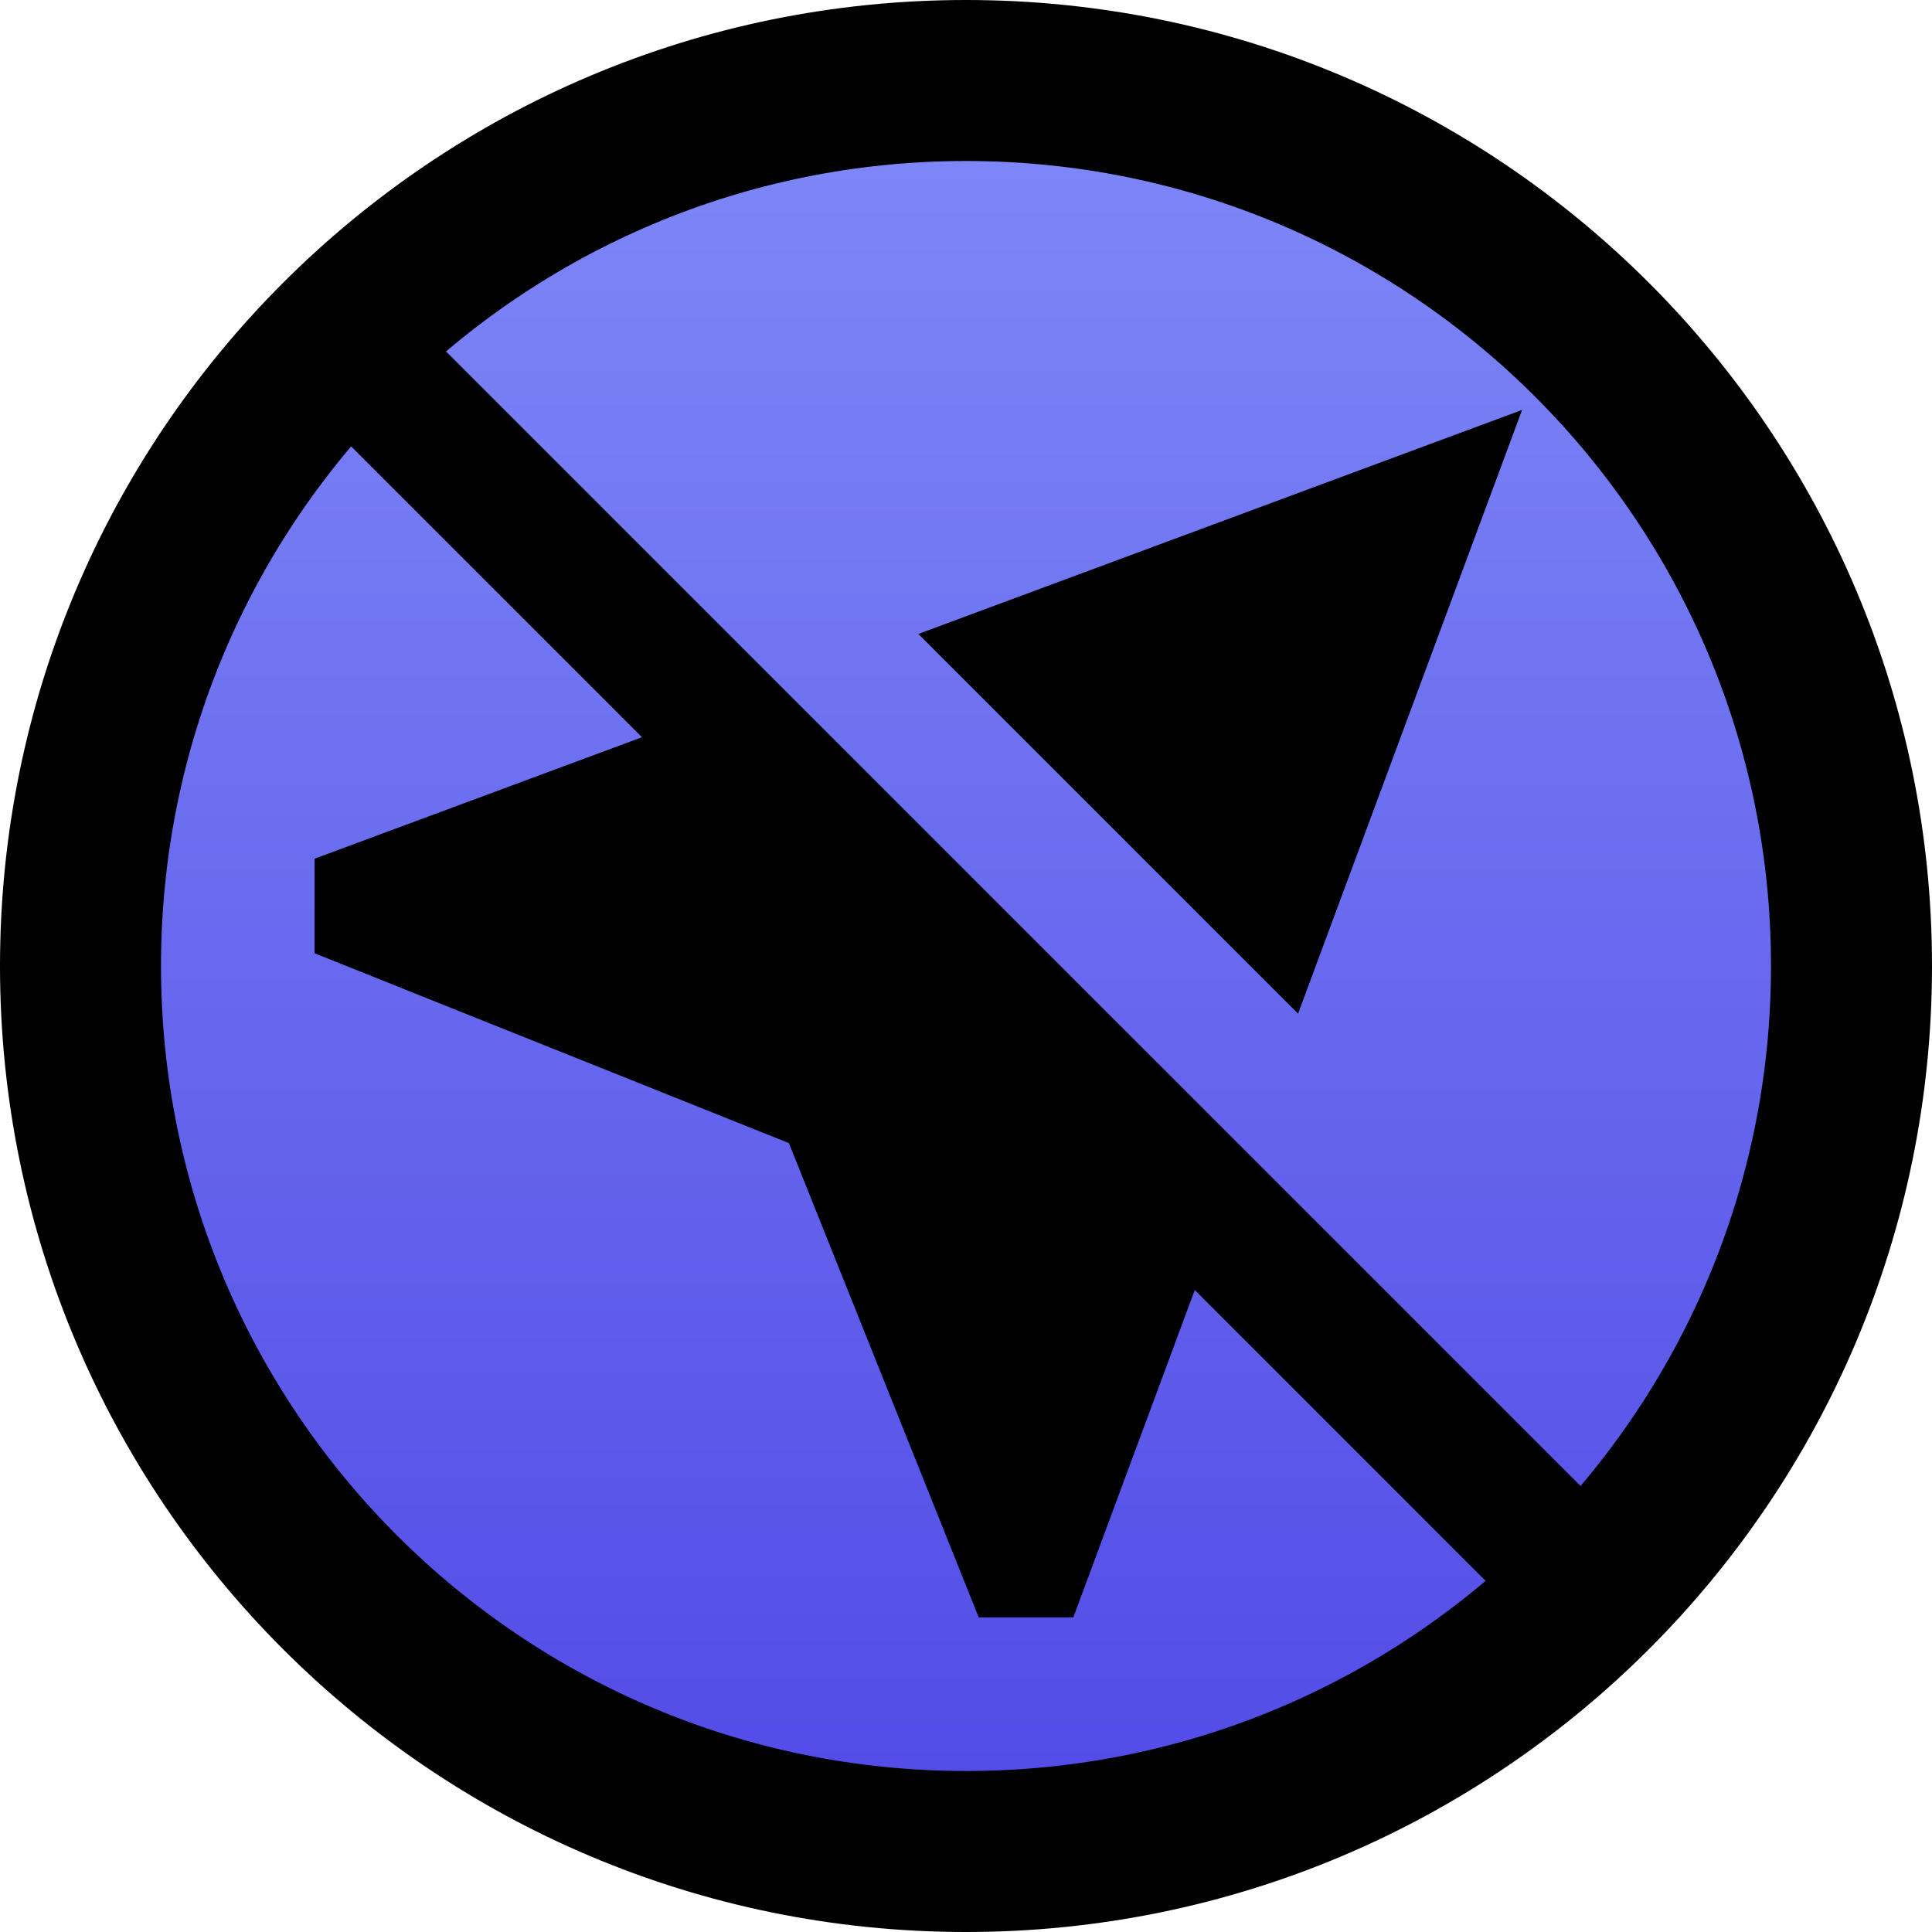
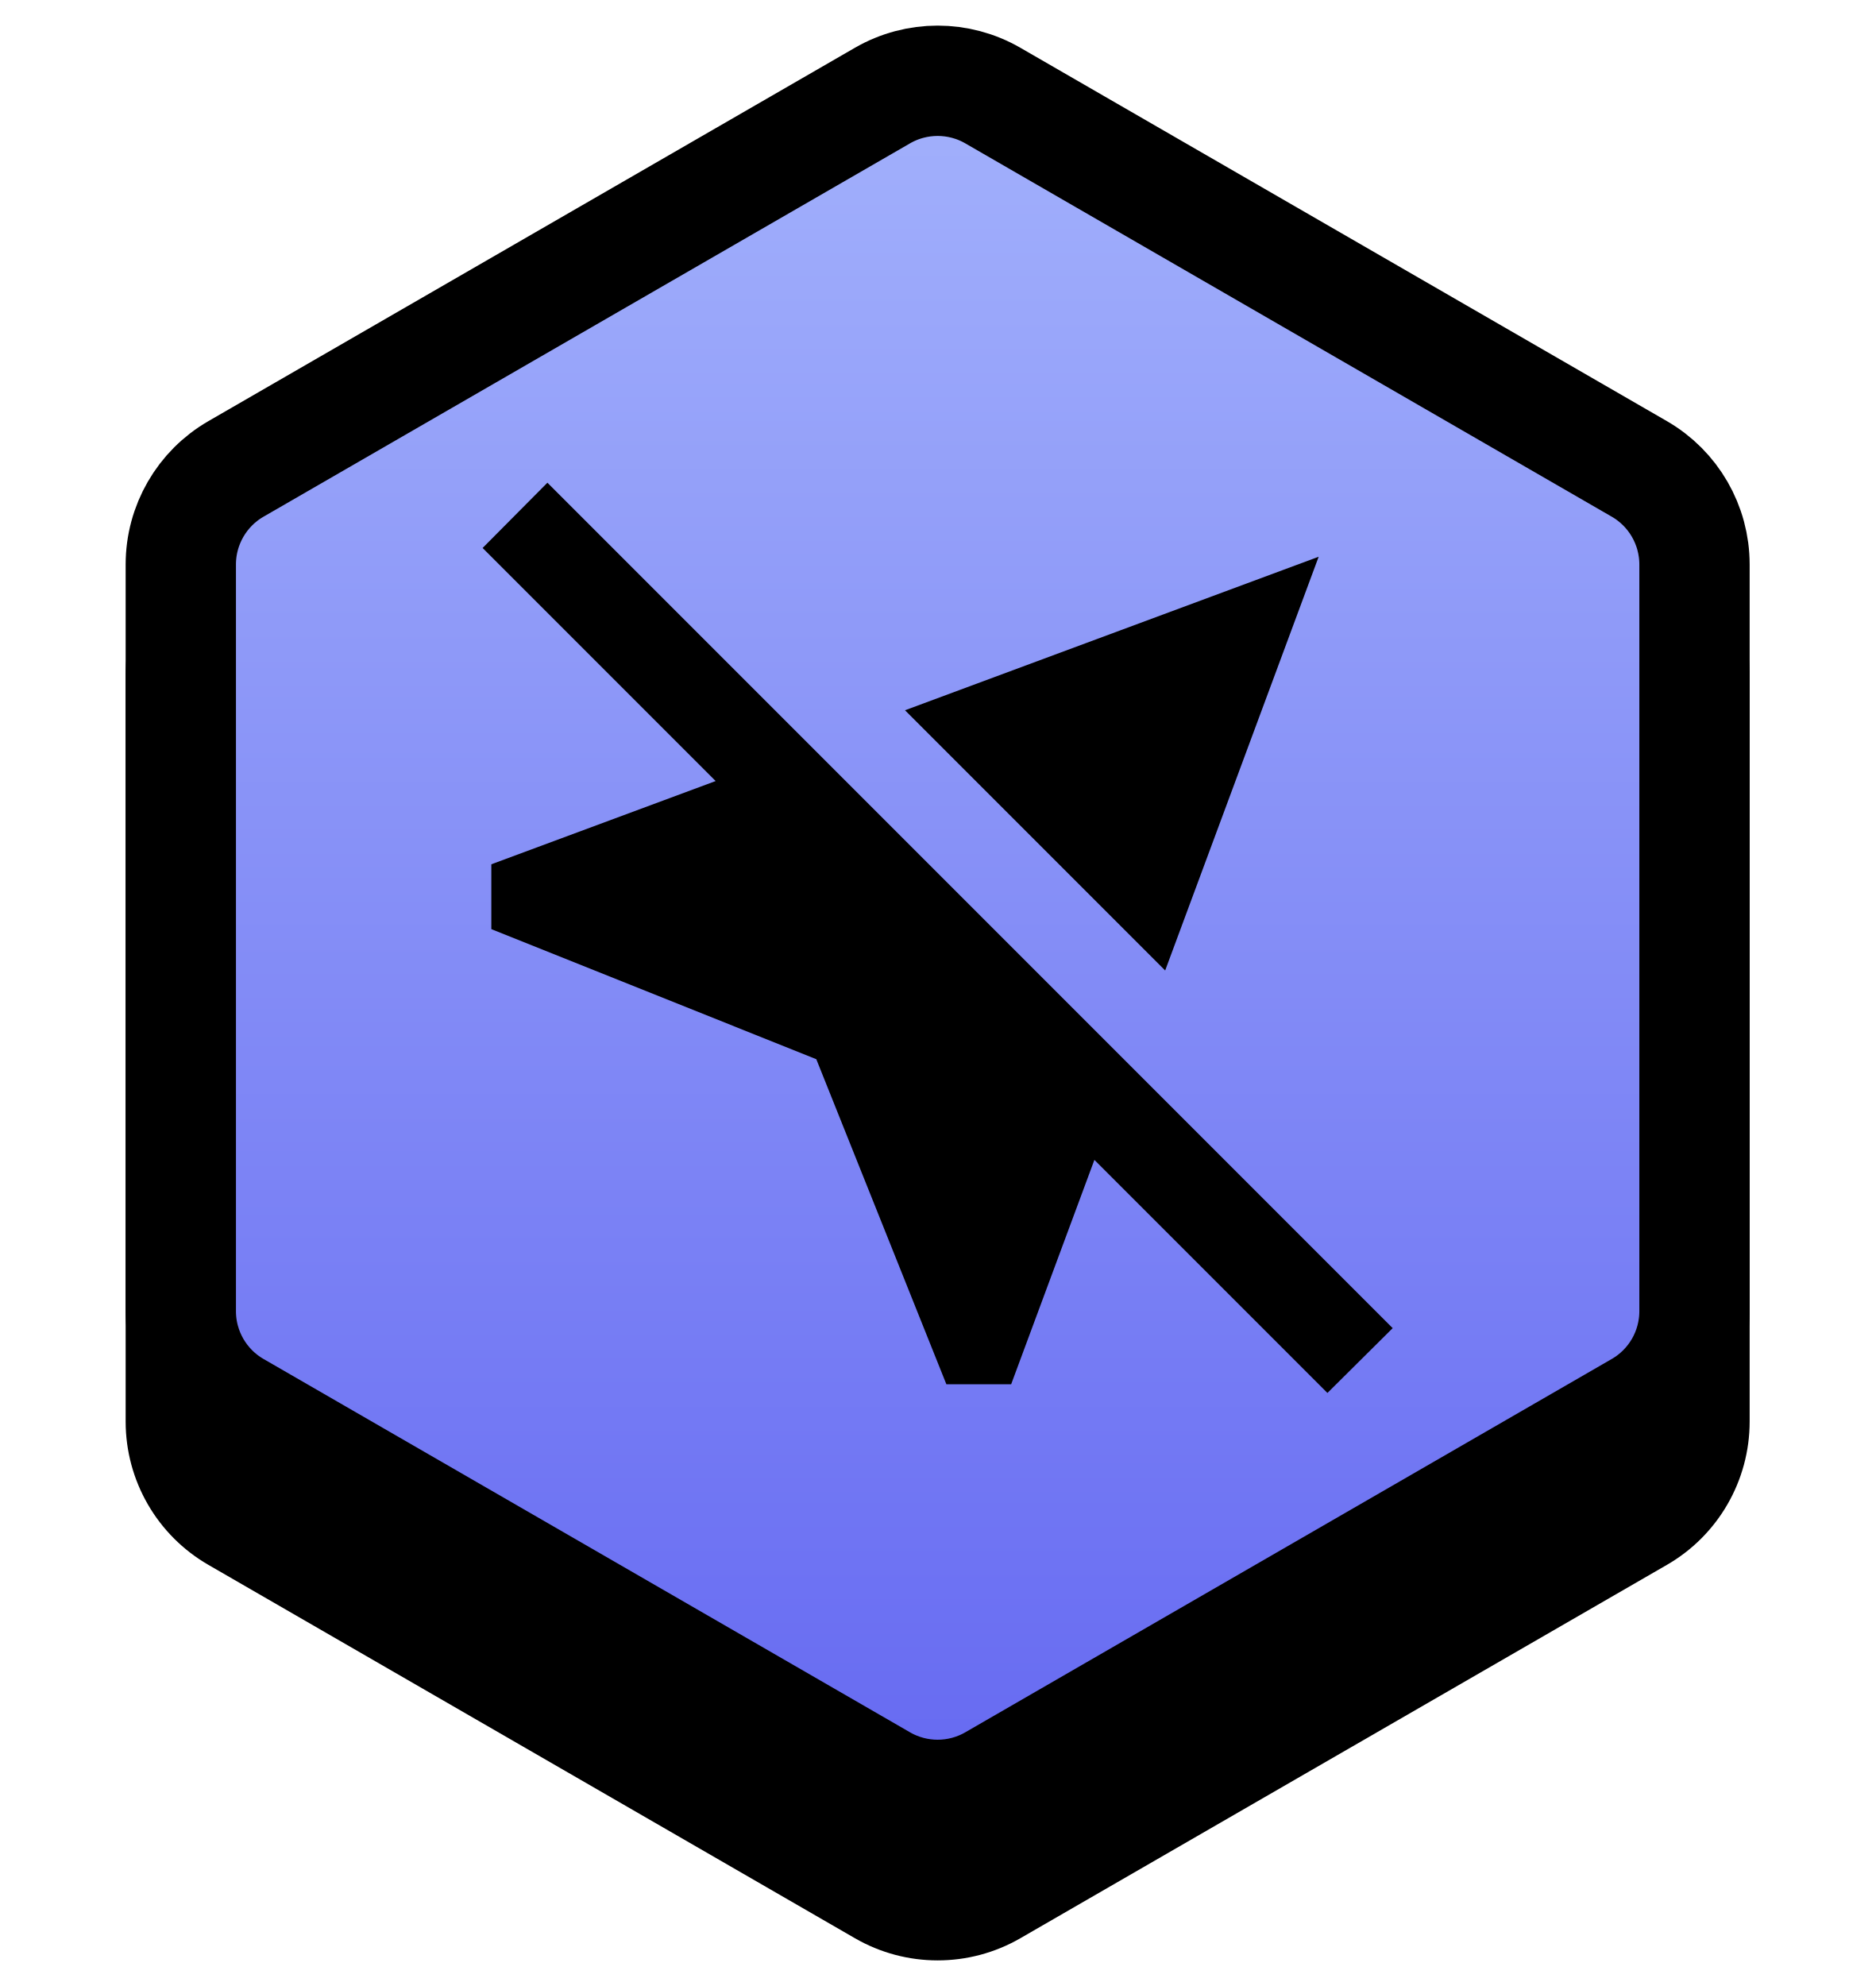
- <svg xmlns="http://www.w3.org/2000/svg" width="24" height="24" viewBox="0 0 24 24" fill="none">
-   <rect x="1" y="1" width="22" height="22" rx="11" fill="url(#paint0_linear_9_161)" />
-   <rect x="1" y="1" width="22" height="22" rx="11" stroke="black" stroke-width="2" />
-   <path d="M11.408 7.875L18.908 5.092L16.125 12.592L11.408 7.875ZM20.25 19.075L4.925 3.75L3.75 4.933L7.975 9.158L3.908 10.667V11.842L9.8 14.2L12.158 20.092H13.333L14.842 16.025L19.067 20.25L20.25 19.075Z" fill="black" />
+ <svg xmlns="http://www.w3.org/2000/svg" width="34" height="36" viewBox="0 0 34 36" fill="none">
+   <path d="M15.5 2.866C16.428 2.33 17.572 2.33 18.5 2.866L30.222 9.634C31.151 10.17 31.722 11.16 31.722 12.232V25.768C31.722 26.84 31.151 27.83 30.222 28.366L18.5 35.134C17.572 35.67 16.428 35.67 15.5 35.134L3.778 28.366C2.849 27.83 2.278 26.84 2.278 25.768V12.232C2.278 11.16 2.849 10.17 3.778 9.634L15.5 2.866Z" fill="black" />
+   <path d="M18 1.732L29.722 8.5C30.341 8.857 30.722 9.518 30.722 10.232V23.768C30.722 24.483 30.341 25.143 29.722 25.5L18 32.268C17.381 32.625 16.619 32.625 16 32.268L4.278 25.5C3.659 25.143 3.278 24.483 3.278 23.768V10.232C3.278 9.518 3.659 8.857 4.278 8.5L16 1.732C16.619 1.375 17.381 1.375 18 1.732Z" fill="url(#paint0_linear_96_11886)" stroke="black" stroke-width="2" />
+   <path d="M16.408 12.875L23.908 10.092L21.125 17.592L16.408 12.875ZM25.25 24.075L9.925 8.75L8.75 9.933L12.975 14.158L8.908 15.667V16.842L14.8 19.2L17.158 25.092H18.333L19.842 21.025L24.067 25.25L25.25 24.075Z" fill="black" />
  <defs>
-     <linearGradient id="paint0_linear_9_161" x1="12" y1="0" x2="12" y2="24" gradientUnits="userSpaceOnUse">
-       <stop stop-color="#818CF8" />
-       <stop offset="1" stop-color="#4F46E5" />
+     <linearGradient id="paint0_linear_96_11886" x1="17" y1="0" x2="17" y2="34" gradientUnits="userSpaceOnUse">
+       <stop stop-color="#A5B4FC" />
+       <stop offset="1" stop-color="#6366F1" />
    </linearGradient>
  </defs>
</svg>
